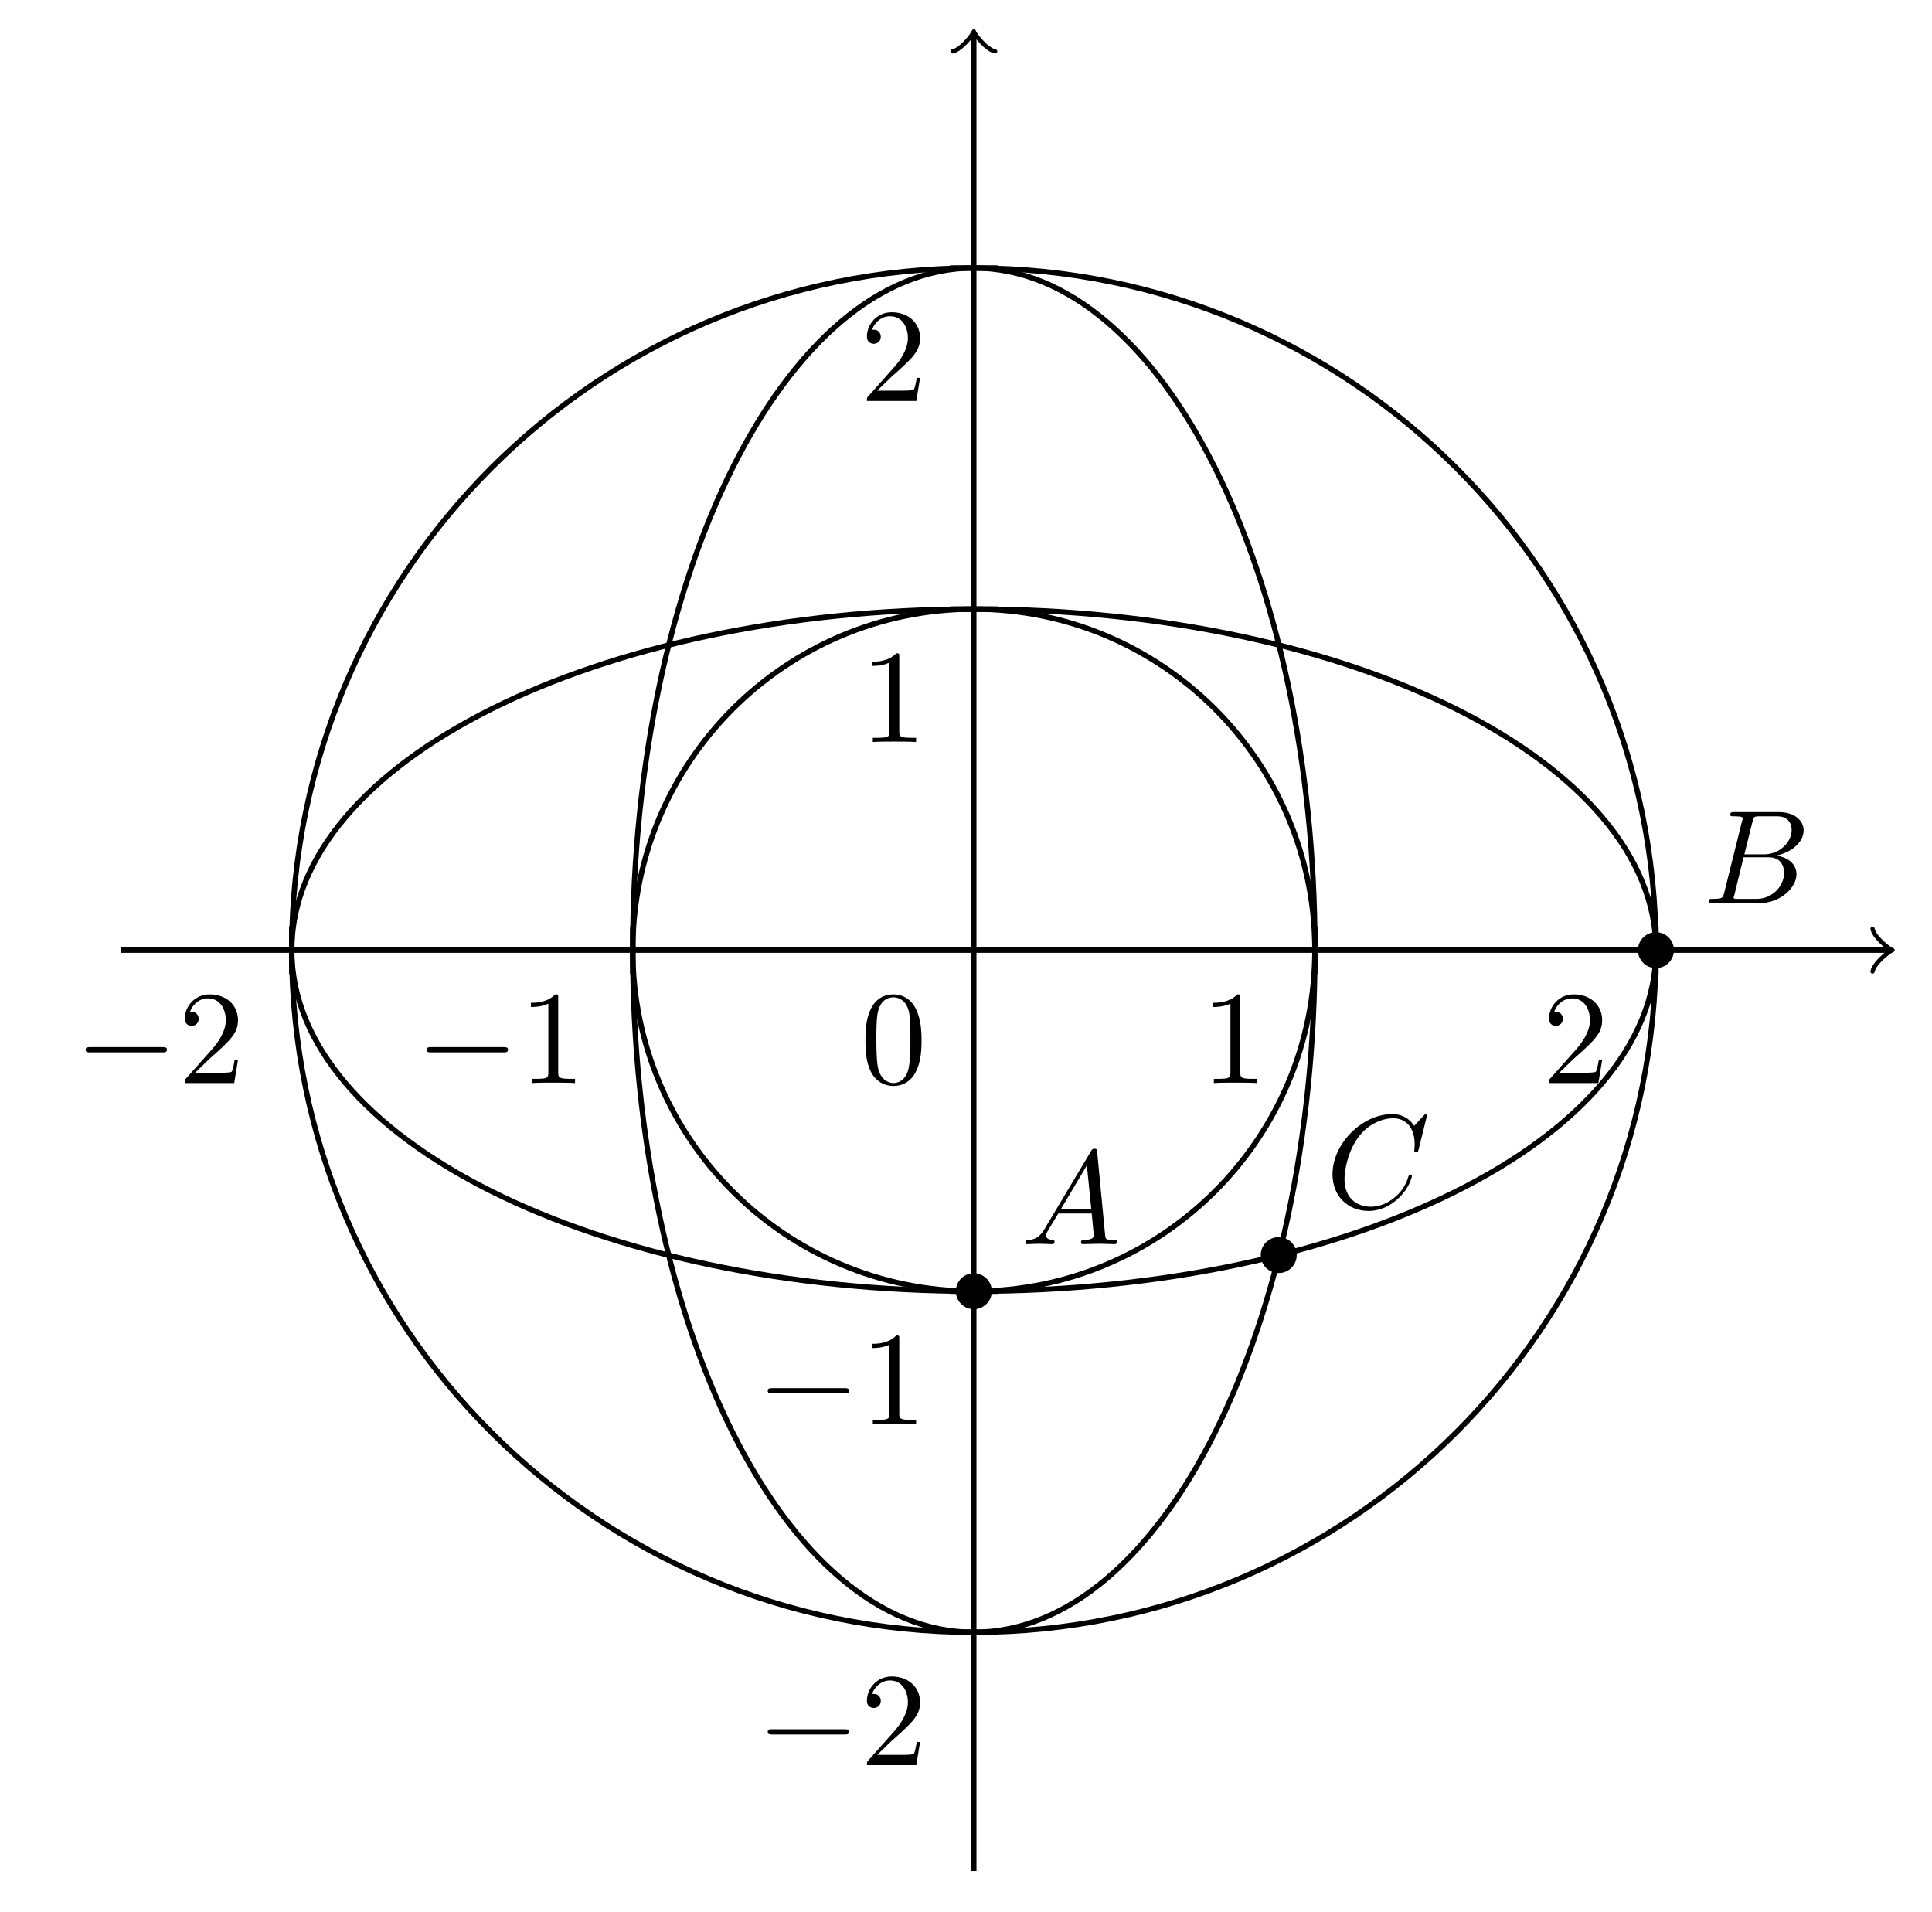
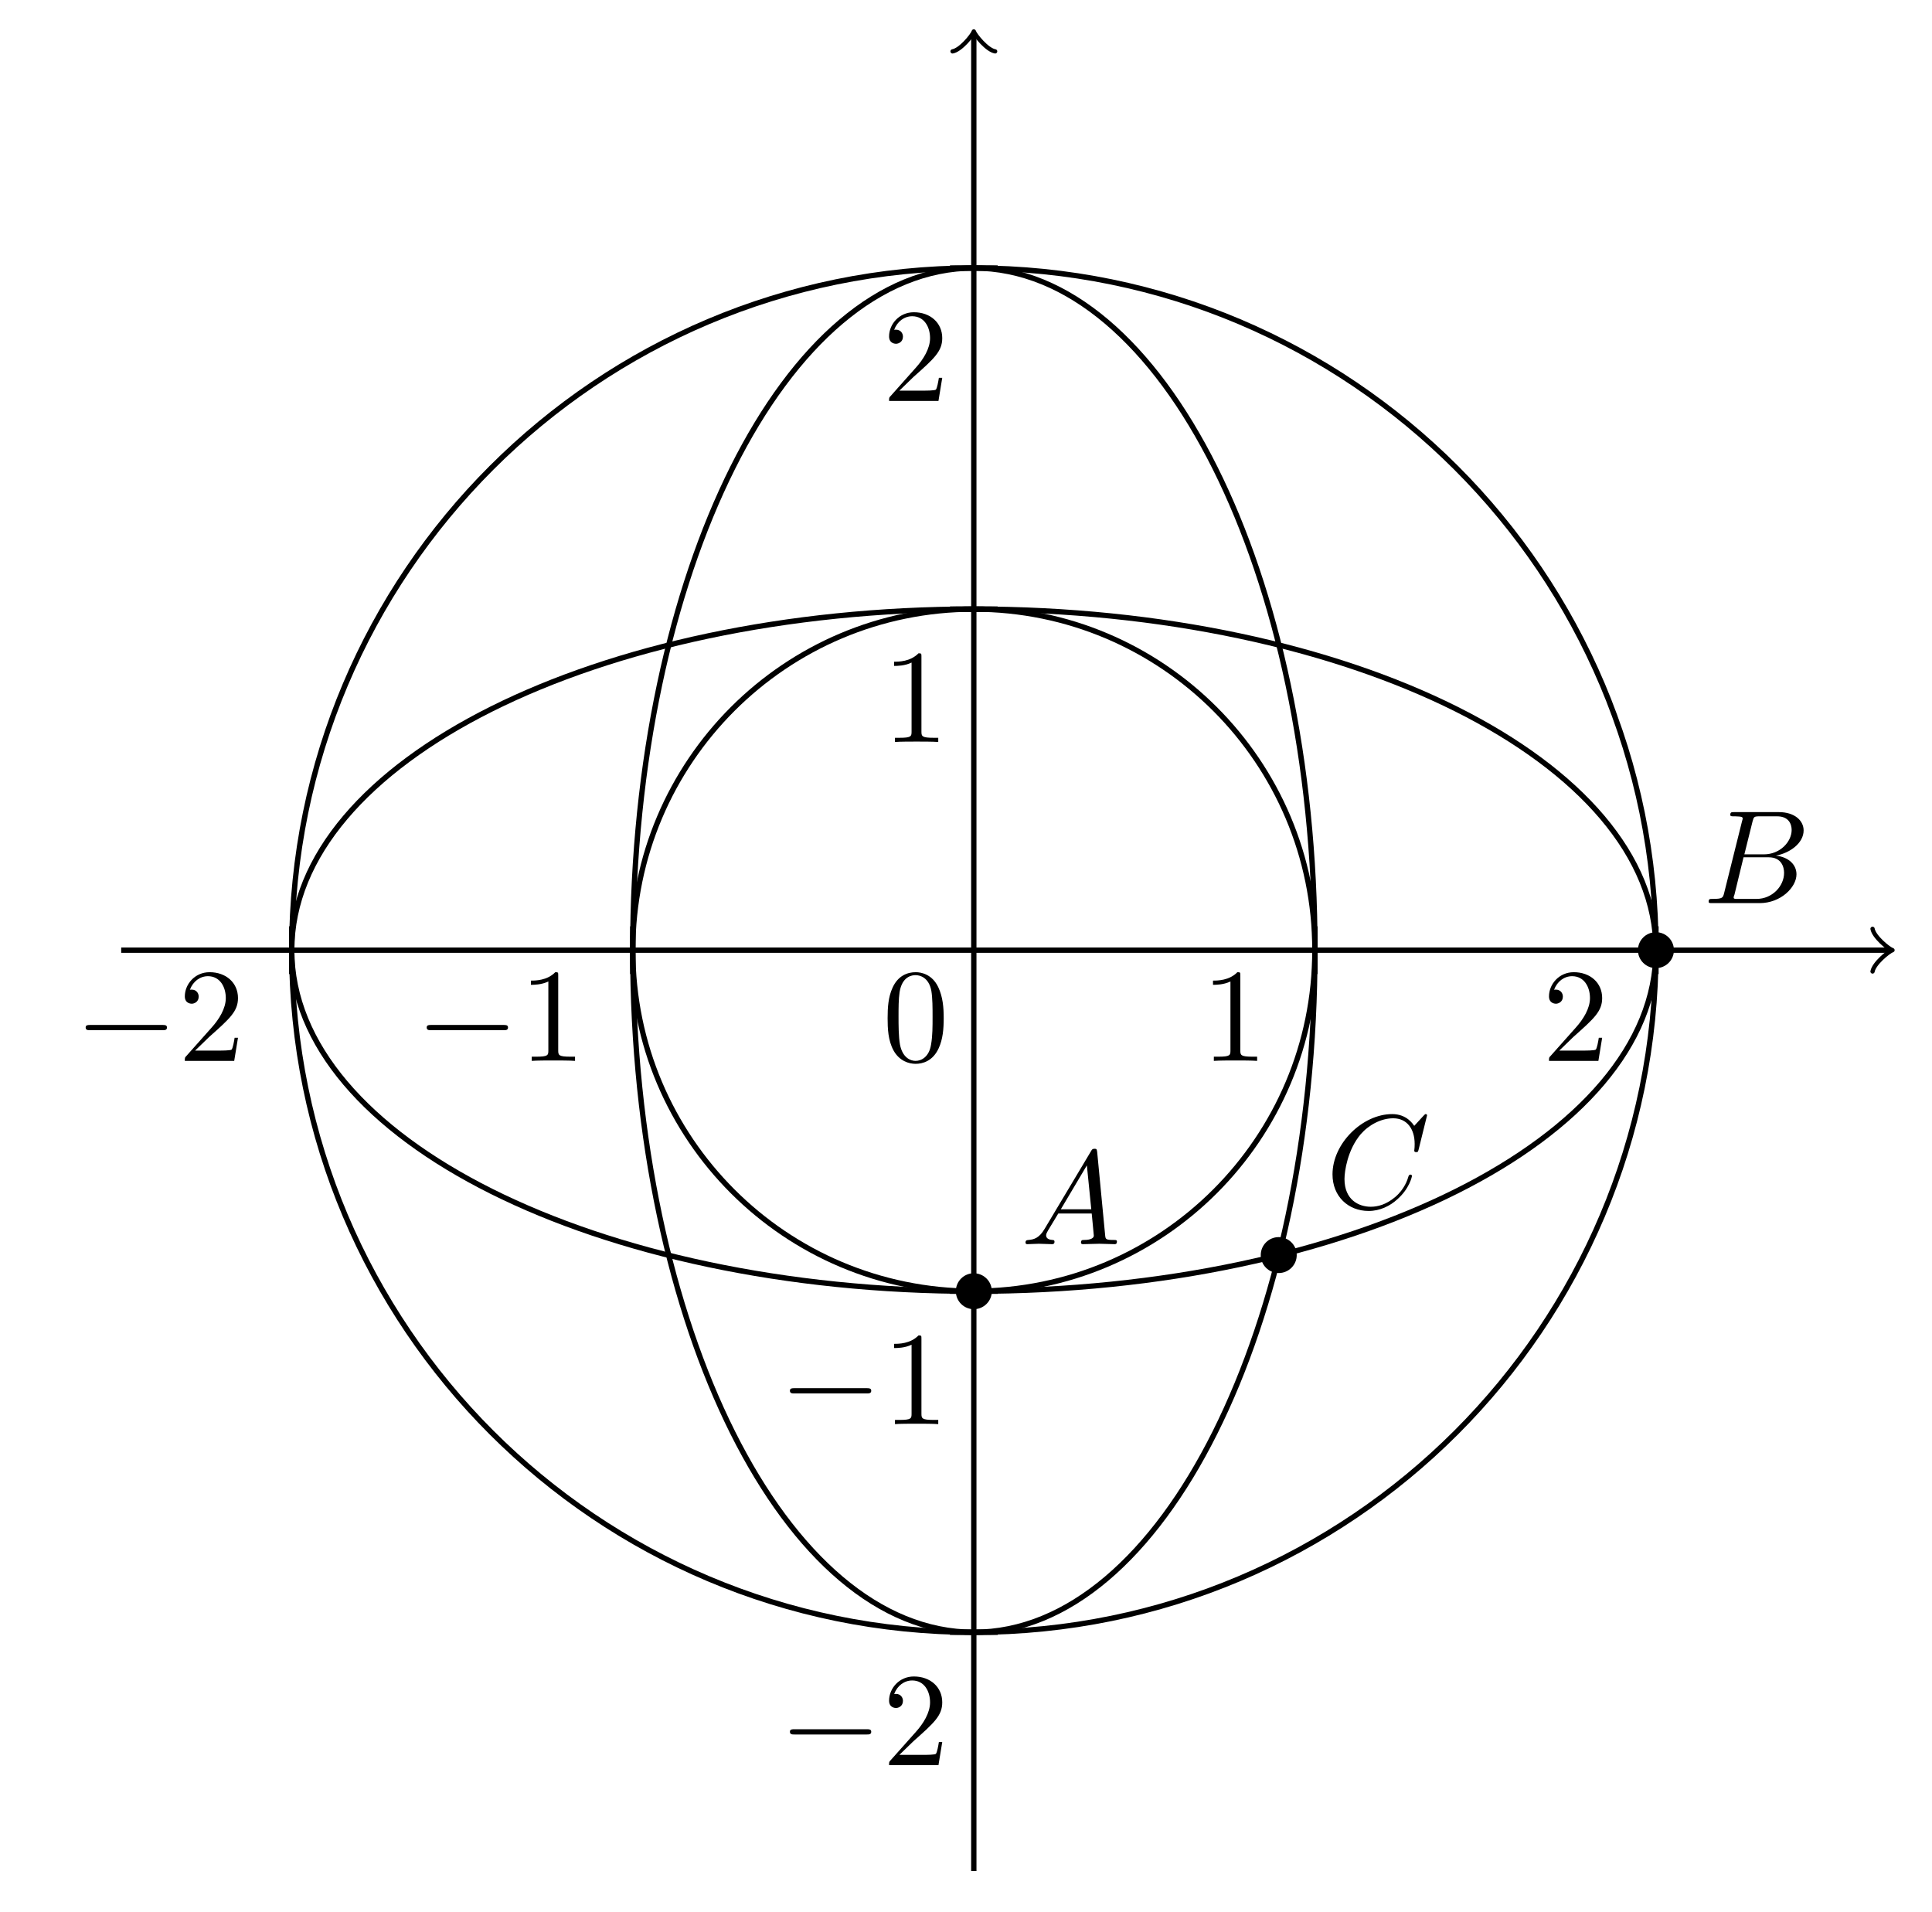
- <svg xmlns="http://www.w3.org/2000/svg" xmlns:xlink="http://www.w3.org/1999/xlink" data-source-hash="ac86d40057c9" width="143.659pt" height="142.146pt" viewBox="0 0 143.659 142.146" version="1.2">
+ <svg xmlns="http://www.w3.org/2000/svg" xmlns:xlink="http://www.w3.org/1999/xlink" data-source-hash="eeac22979caa" width="143.659pt" height="142.146pt" viewBox="0 0 143.659 142.146" version="1.2">
  <defs>
    <g>
      <symbol overflow="visible" id="glyph0-0">
        <path style="stroke:none;" d="" />
      </symbol>
      <symbol overflow="visible" id="glyph0-1">
        <path style="stroke:none;" d="M 6.531 -2.281 C 6.703 -2.281 6.875 -2.281 6.875 -2.484 C 6.875 -2.672 6.703 -2.672 6.531 -2.672 L 1.172 -2.672 C 1 -2.672 0.828 -2.672 0.828 -2.484 C 0.828 -2.281 1 -2.281 1.172 -2.281 Z M 6.531 -2.281 " />
      </symbol>
      <symbol overflow="visible" id="glyph1-0">
        <path style="stroke:none;" d="" />
      </symbol>
      <symbol overflow="visible" id="glyph1-1">
        <path style="stroke:none;" d="M 1.266 -0.766 L 2.312 -1.781 C 3.859 -3.156 4.453 -3.688 4.453 -4.672 C 4.453 -5.812 3.562 -6.594 2.344 -6.594 C 1.234 -6.594 0.5 -5.688 0.5 -4.797 C 0.5 -4.25 0.984 -4.25 1.016 -4.25 C 1.188 -4.25 1.531 -4.375 1.531 -4.781 C 1.531 -5.031 1.359 -5.297 1.016 -5.297 C 0.938 -5.297 0.906 -5.297 0.875 -5.281 C 1.109 -5.922 1.641 -6.297 2.219 -6.297 C 3.125 -6.297 3.547 -5.484 3.547 -4.672 C 3.547 -3.891 3.047 -3.094 2.5 -2.484 L 0.609 -0.359 C 0.5 -0.25 0.5 -0.234 0.5 0 L 4.172 0 L 4.453 -1.719 L 4.203 -1.719 C 4.156 -1.422 4.078 -0.984 3.984 -0.844 C 3.906 -0.766 3.266 -0.766 3.047 -0.766 Z M 1.266 -0.766 " />
      </symbol>
      <symbol overflow="visible" id="glyph1-2">
        <path style="stroke:none;" d="M 2.906 -6.344 C 2.906 -6.578 2.906 -6.594 2.688 -6.594 C 2.078 -5.969 1.203 -5.969 0.875 -5.969 L 0.875 -5.656 C 1.078 -5.656 1.672 -5.656 2.172 -5.906 L 2.172 -0.781 C 2.172 -0.422 2.156 -0.312 1.266 -0.312 L 0.938 -0.312 L 0.938 0 C 1.281 -0.031 2.156 -0.031 2.547 -0.031 C 2.938 -0.031 3.797 -0.031 4.156 0 L 4.156 -0.312 L 3.828 -0.312 C 2.938 -0.312 2.906 -0.422 2.906 -0.781 Z M 2.906 -6.344 " />
      </symbol>
      <symbol overflow="visible" id="glyph1-3">
        <path style="stroke:none;" d="M 4.562 -3.172 C 4.562 -3.969 4.5 -4.75 4.156 -5.484 C 3.703 -6.438 2.891 -6.594 2.484 -6.594 C 1.875 -6.594 1.156 -6.344 0.75 -5.422 C 0.438 -4.734 0.391 -3.969 0.391 -3.172 C 0.391 -2.422 0.422 -1.531 0.828 -0.781 C 1.266 0.016 1.984 0.219 2.469 0.219 C 3 0.219 3.75 0.016 4.188 -0.938 C 4.5 -1.609 4.562 -2.391 4.562 -3.172 Z M 2.469 0 C 2.078 0 1.5 -0.25 1.312 -1.203 C 1.203 -1.797 1.203 -2.703 1.203 -3.281 C 1.203 -3.922 1.203 -4.578 1.281 -5.109 C 1.469 -6.297 2.219 -6.375 2.469 -6.375 C 2.797 -6.375 3.453 -6.203 3.641 -5.219 C 3.734 -4.672 3.734 -3.906 3.734 -3.281 C 3.734 -2.547 3.734 -1.875 3.625 -1.234 C 3.484 -0.297 2.906 0 2.469 0 Z M 2.469 0 " />
      </symbol>
      <symbol overflow="visible" id="glyph2-0">
        <path style="stroke:none;" d="" />
      </symbol>
      <symbol overflow="visible" id="glyph2-1">
        <path style="stroke:none;" d="M 1.766 -1.141 C 1.375 -0.469 0.984 -0.344 0.562 -0.312 C 0.438 -0.297 0.344 -0.297 0.344 -0.109 C 0.344 -0.047 0.391 0 0.469 0 C 0.75 0 1.047 -0.031 1.328 -0.031 C 1.656 -0.031 2 0 2.312 0 C 2.375 0 2.5 0 2.5 -0.188 C 2.5 -0.297 2.422 -0.312 2.344 -0.312 C 2.125 -0.328 1.875 -0.406 1.875 -0.656 C 1.875 -0.766 1.938 -0.875 2.016 -1.016 L 2.781 -2.281 L 5.266 -2.281 C 5.281 -2.078 5.422 -0.734 5.422 -0.641 C 5.422 -0.344 4.906 -0.312 4.703 -0.312 C 4.562 -0.312 4.469 -0.312 4.469 -0.109 C 4.469 0 4.594 0 4.609 0 C 5.016 0 5.438 -0.031 5.844 -0.031 C 6.094 -0.031 6.719 0 6.969 0 C 7.031 0 7.141 0 7.141 -0.203 C 7.141 -0.312 7.047 -0.312 6.922 -0.312 C 6.297 -0.312 6.297 -0.375 6.266 -0.656 L 5.672 -6.859 C 5.641 -7.047 5.641 -7.094 5.484 -7.094 C 5.312 -7.094 5.281 -7.031 5.219 -6.922 Z M 2.969 -2.594 L 4.906 -5.859 L 5.234 -2.594 Z M 2.969 -2.594 " />
      </symbol>
      <symbol overflow="visible" id="glyph2-2">
        <path style="stroke:none;" d="M 1.578 -0.766 C 1.484 -0.391 1.469 -0.312 0.688 -0.312 C 0.516 -0.312 0.422 -0.312 0.422 -0.109 C 0.422 0 0.5 0 0.688 0 L 4.219 0 C 5.781 0 6.953 -1.172 6.953 -2.141 C 6.953 -2.859 6.375 -3.422 5.422 -3.531 C 6.453 -3.719 7.484 -4.453 7.484 -5.406 C 7.484 -6.125 6.828 -6.766 5.641 -6.766 L 2.312 -6.766 C 2.125 -6.766 2.031 -6.766 2.031 -6.562 C 2.031 -6.453 2.125 -6.453 2.312 -6.453 C 2.328 -6.453 2.516 -6.453 2.688 -6.438 C 2.859 -6.422 2.953 -6.406 2.953 -6.281 C 2.953 -6.234 2.938 -6.219 2.906 -6.094 Z M 3.078 -3.625 L 3.688 -6.078 C 3.781 -6.422 3.797 -6.453 4.234 -6.453 L 5.516 -6.453 C 6.375 -6.453 6.594 -5.875 6.594 -5.438 C 6.594 -4.562 5.734 -3.625 4.531 -3.625 Z M 2.641 -0.312 C 2.5 -0.312 2.484 -0.312 2.422 -0.312 C 2.312 -0.328 2.281 -0.344 2.281 -0.422 C 2.281 -0.453 2.281 -0.469 2.344 -0.641 L 3.016 -3.406 L 4.891 -3.406 C 5.844 -3.406 6.031 -2.672 6.031 -2.25 C 6.031 -1.266 5.156 -0.312 3.984 -0.312 Z M 2.641 -0.312 " />
      </symbol>
      <symbol overflow="visible" id="glyph2-3">
        <path style="stroke:none;" d="M 7.531 -6.891 C 7.531 -6.922 7.516 -6.984 7.422 -6.984 C 7.391 -6.984 7.375 -6.969 7.266 -6.859 L 6.578 -6.109 C 6.484 -6.234 6.031 -6.984 4.938 -6.984 C 2.719 -6.984 0.5 -4.797 0.5 -2.5 C 0.5 -0.859 1.672 0.219 3.188 0.219 C 4.047 0.219 4.797 -0.172 5.312 -0.641 C 6.234 -1.453 6.406 -2.344 6.406 -2.375 C 6.406 -2.484 6.312 -2.484 6.297 -2.484 C 6.234 -2.484 6.188 -2.453 6.156 -2.375 C 6.078 -2.094 5.844 -1.391 5.156 -0.812 C 4.484 -0.25 3.859 -0.094 3.344 -0.094 C 2.453 -0.094 1.391 -0.609 1.391 -2.156 C 1.391 -2.719 1.609 -4.312 2.594 -5.484 C 3.203 -6.188 4.125 -6.672 5.016 -6.672 C 6.016 -6.672 6.609 -5.906 6.609 -4.766 C 6.609 -4.375 6.578 -4.359 6.578 -4.266 C 6.578 -4.156 6.688 -4.156 6.719 -4.156 C 6.859 -4.156 6.859 -4.188 6.906 -4.359 Z M 7.531 -6.891 " />
      </symbol>
    </g>
  </defs>
  <g id="surface1">
    <path style="fill:none;stroke-width:0.399;stroke-linecap:butt;stroke-linejoin:miter;stroke:rgb(0%,0%,0%);stroke-opacity:1;stroke-miterlimit:10;" d="M -63.781 0 L 68.422 0 " transform="matrix(0.994028,0,0,-0.994028,72.412,70.64855)" />
    <path style="fill:none;stroke-width:0.319;stroke-linecap:round;stroke-linejoin:round;stroke:rgb(0%,0%,0%);stroke-opacity:1;stroke-miterlimit:10;" d="M -1.196 1.596 C -1.094 0.994 -0.001 0.098 0.297 0 C -0.001 -0.098 -1.094 -0.998 -1.196 -1.595 " transform="matrix(0.994028,0,0,-0.994028,140.4273,70.64855)" />
    <path style="fill:none;stroke-width:0.399;stroke-linecap:butt;stroke-linejoin:miter;stroke:rgb(0%,0%,0%);stroke-opacity:1;stroke-miterlimit:10;" d="M -0.002 -68.884 L -0.002 68.424 " transform="matrix(0.994028,0,0,-0.994028,72.412,70.64855)" />
    <path style="fill:none;stroke-width:0.319;stroke-linecap:round;stroke-linejoin:round;stroke:rgb(0%,0%,0%);stroke-opacity:1;stroke-miterlimit:10;" d="M -1.194 1.593 C -1.096 0.996 0 0.1 0.299 0.002 C 0 -0.1 -1.096 -0.996 -1.194 -1.594 " transform="matrix(0,-0.994028,-0.994028,0,72.412,2.63328)" />
    <path style="fill:none;stroke-width:0.399;stroke-linecap:butt;stroke-linejoin:miter;stroke:rgb(0%,0%,0%);stroke-opacity:1;stroke-miterlimit:10;" d="M -51.025 -1.788 L -51.025 1.784 " transform="matrix(0.994028,0,0,-0.994028,72.412,70.64855)" />
    <path style="fill:none;stroke-width:0.399;stroke-linecap:butt;stroke-linejoin:miter;stroke:rgb(0%,0%,0%);stroke-opacity:1;stroke-miterlimit:10;" d="M -25.514 -1.788 L -25.514 1.784 " transform="matrix(0.994028,0,0,-0.994028,72.412,70.64855)" />
    <path style="fill:none;stroke-width:0.399;stroke-linecap:butt;stroke-linejoin:miter;stroke:rgb(0%,0%,0%);stroke-opacity:1;stroke-miterlimit:10;" d="M 25.514 -1.788 L 25.514 1.784 " transform="matrix(0.994028,0,0,-0.994028,72.412,70.64855)" />
    <path style="fill:none;stroke-width:0.399;stroke-linecap:butt;stroke-linejoin:miter;stroke:rgb(0%,0%,0%);stroke-opacity:1;stroke-miterlimit:10;" d="M 51.026 -1.788 L 51.026 1.784 " transform="matrix(0.994028,0,0,-0.994028,72.412,70.64855)" />
    <path style="fill:none;stroke-width:0.399;stroke-linecap:butt;stroke-linejoin:miter;stroke:rgb(0%,0%,0%);stroke-opacity:1;stroke-miterlimit:10;" d="M -1.786 -51.023 L 1.786 -51.023 " transform="matrix(0.994028,0,0,-0.994028,72.412,70.64855)" />
    <path style="fill:none;stroke-width:0.399;stroke-linecap:butt;stroke-linejoin:miter;stroke:rgb(0%,0%,0%);stroke-opacity:1;stroke-miterlimit:10;" d="M -1.786 -25.512 L 1.786 -25.512 " transform="matrix(0.994028,0,0,-0.994028,72.412,70.64855)" />
    <path style="fill:none;stroke-width:0.399;stroke-linecap:butt;stroke-linejoin:miter;stroke:rgb(0%,0%,0%);stroke-opacity:1;stroke-miterlimit:10;" d="M -1.786 25.512 L 1.786 25.512 " transform="matrix(0.994028,0,0,-0.994028,72.412,70.64855)" />
    <path style="fill:none;stroke-width:0.399;stroke-linecap:butt;stroke-linejoin:miter;stroke:rgb(0%,0%,0%);stroke-opacity:1;stroke-miterlimit:10;" d="M -1.786 51.024 L 1.786 51.024 " transform="matrix(0.994028,0,0,-0.994028,72.412,70.64855)" />
    <g style="fill:rgb(0%,0%,0%);fill-opacity:1;">
-       <use xlink:href="#glyph0-1" x="5.541" y="80.529" />
+       <use xlink:href="#glyph0-1" x="5.541" y="78.881" />
    </g>
    <g style="fill:rgb(0%,0%,0%);fill-opacity:1;">
-       <use xlink:href="#glyph1-1" x="13.243" y="80.529" />
+       <use xlink:href="#glyph1-1" x="13.243" y="78.881" />
    </g>
    <g style="fill:rgb(0%,0%,0%);fill-opacity:1;">
-       <use xlink:href="#glyph0-1" x="30.9" y="80.529" />
+       <use xlink:href="#glyph0-1" x="30.9" y="78.881" />
    </g>
    <g style="fill:rgb(0%,0%,0%);fill-opacity:1;">
-       <use xlink:href="#glyph1-2" x="38.602" y="80.529" />
+       <use xlink:href="#glyph1-2" x="38.602" y="78.881" />
    </g>
    <g style="fill:rgb(0%,0%,0%);fill-opacity:1;">
-       <use xlink:href="#glyph1-2" x="89.321" y="80.529" />
+       <use xlink:href="#glyph1-2" x="89.321" y="78.881" />
    </g>
    <g style="fill:rgb(0%,0%,0%);fill-opacity:1;">
-       <use xlink:href="#glyph1-1" x="114.68" y="80.529" />
+       <use xlink:href="#glyph1-1" x="114.68" y="78.881" />
    </g>
    <g style="fill:rgb(0%,0%,0%);fill-opacity:1;">
-       <use xlink:href="#glyph0-1" x="56.259" y="131.247" />
+       <use xlink:href="#glyph0-1" x="57.908" y="131.247" />
    </g>
    <g style="fill:rgb(0%,0%,0%);fill-opacity:1;">
-       <use xlink:href="#glyph1-1" x="63.962" y="131.247" />
+       <use xlink:href="#glyph1-1" x="65.61" y="131.247" />
    </g>
    <g style="fill:rgb(0%,0%,0%);fill-opacity:1;">
-       <use xlink:href="#glyph0-1" x="56.259" y="105.889" />
+       <use xlink:href="#glyph0-1" x="57.908" y="105.889" />
    </g>
    <g style="fill:rgb(0%,0%,0%);fill-opacity:1;">
-       <use xlink:href="#glyph1-2" x="63.962" y="105.889" />
+       <use xlink:href="#glyph1-2" x="65.61" y="105.889" />
    </g>
    <g style="fill:rgb(0%,0%,0%);fill-opacity:1;">
-       <use xlink:href="#glyph1-2" x="63.962" y="55.17" />
+       <use xlink:href="#glyph1-2" x="65.61" y="55.17" />
    </g>
    <g style="fill:rgb(0%,0%,0%);fill-opacity:1;">
-       <use xlink:href="#glyph1-1" x="63.962" y="29.811" />
+       <use xlink:href="#glyph1-1" x="65.61" y="29.811" />
    </g>
    <g style="fill:rgb(0%,0%,0%);fill-opacity:1;">
-       <use xlink:href="#glyph1-3" x="63.962" y="80.529" />
+       <use xlink:href="#glyph1-3" x="65.61" y="78.881" />
    </g>
    <path style="fill:none;stroke-width:0.399;stroke-linecap:butt;stroke-linejoin:miter;stroke:rgb(0%,0%,0%);stroke-opacity:1;stroke-miterlimit:10;" d="M 25.514 0 C 25.514 14.088 14.09 25.512 -0.002 25.512 C -14.09 25.512 -25.514 14.088 -25.514 0 C -25.514 -14.092 -14.09 -25.512 -0.002 -25.512 C 14.09 -25.512 25.514 -14.092 25.514 0 Z M 25.514 0 " transform="matrix(0.994028,0,0,-0.994028,72.412,70.64855)" />
    <path style="fill:none;stroke-width:0.399;stroke-linecap:butt;stroke-linejoin:miter;stroke:rgb(0%,0%,0%);stroke-opacity:1;stroke-miterlimit:10;" d="M 51.026 0 C 51.026 14.088 28.178 25.512 -0.002 25.512 C -28.182 25.512 -51.025 14.088 -51.025 0 C -51.025 -14.092 -28.182 -25.512 -0.002 -25.512 C 28.178 -25.512 51.026 -14.092 51.026 0 Z M 51.026 0 " transform="matrix(0.994028,0,0,-0.994028,72.412,70.64855)" />
    <path style="fill:none;stroke-width:0.399;stroke-linecap:butt;stroke-linejoin:miter;stroke:rgb(0%,0%,0%);stroke-opacity:1;stroke-miterlimit:10;" d="M 25.514 0 C 25.514 28.18 14.09 51.024 -0.002 51.024 C -14.09 51.024 -25.514 28.18 -25.514 0 C -25.514 -28.18 -14.09 -51.023 -0.002 -51.023 C 14.09 -51.023 25.514 -28.18 25.514 0 Z M 25.514 0 " transform="matrix(0.994028,0,0,-0.994028,72.412,70.64855)" />
    <path style="fill:none;stroke-width:0.399;stroke-linecap:butt;stroke-linejoin:miter;stroke:rgb(0%,0%,0%);stroke-opacity:1;stroke-miterlimit:10;" d="M 51.026 0 C 51.026 28.18 28.178 51.024 -0.002 51.024 C -28.182 51.024 -51.025 28.18 -51.025 0 C -51.025 -28.18 -28.182 -51.023 -0.002 -51.023 C 28.178 -51.023 51.026 -28.18 51.026 0 Z M 51.026 0 " transform="matrix(0.994028,0,0,-0.994028,72.412,70.64855)" />
    <path style=" stroke:none;fill-rule:nonzero;fill:rgb(0%,0%,0%);fill-opacity:1;" d="M 73.75 96.008 C 73.75 95.27 73.148 94.672 72.41 94.672 C 71.672 94.672 71.074 95.27 71.074 96.008 C 71.074 96.746 71.672 97.344 72.41 97.344 C 73.148 97.344 73.75 96.746 73.75 96.008 Z M 73.75 96.008 " />
    <g style="fill:rgb(0%,0%,0%);fill-opacity:1;">
      <use xlink:href="#glyph2-1" x="75.911" y="92.509" />
    </g>
    <path style=" stroke:none;fill-rule:nonzero;fill:rgb(0%,0%,0%);fill-opacity:1;" d="M 124.469 70.648 C 124.469 69.91 123.871 69.312 123.133 69.312 C 122.395 69.312 121.793 69.91 121.793 70.648 C 121.793 71.387 122.395 71.984 123.133 71.984 C 123.871 71.984 124.469 71.387 124.469 70.648 Z M 124.469 70.648 " />
    <g style="fill:rgb(0%,0%,0%);fill-opacity:1;">
      <use xlink:href="#glyph2-2" x="126.629" y="67.15" />
    </g>
    <path style=" stroke:none;fill-rule:nonzero;fill:rgb(0%,0%,0%);fill-opacity:1;" d="M 96.422 93.32 C 96.422 92.582 95.82 91.984 95.082 91.984 C 94.344 91.984 93.746 92.582 93.746 93.32 C 93.746 94.059 94.344 94.656 95.082 94.656 C 95.82 94.656 96.422 94.059 96.422 93.32 Z M 96.422 93.32 " />
    <g style="fill:rgb(0%,0%,0%);fill-opacity:1;">
-       <use xlink:href="#glyph2-3" x="98.582" y="89.82" />
+       <use xlink:href="#glyph2-3" x="98.582" y="89.821" />
    </g>
  </g>
</svg>
